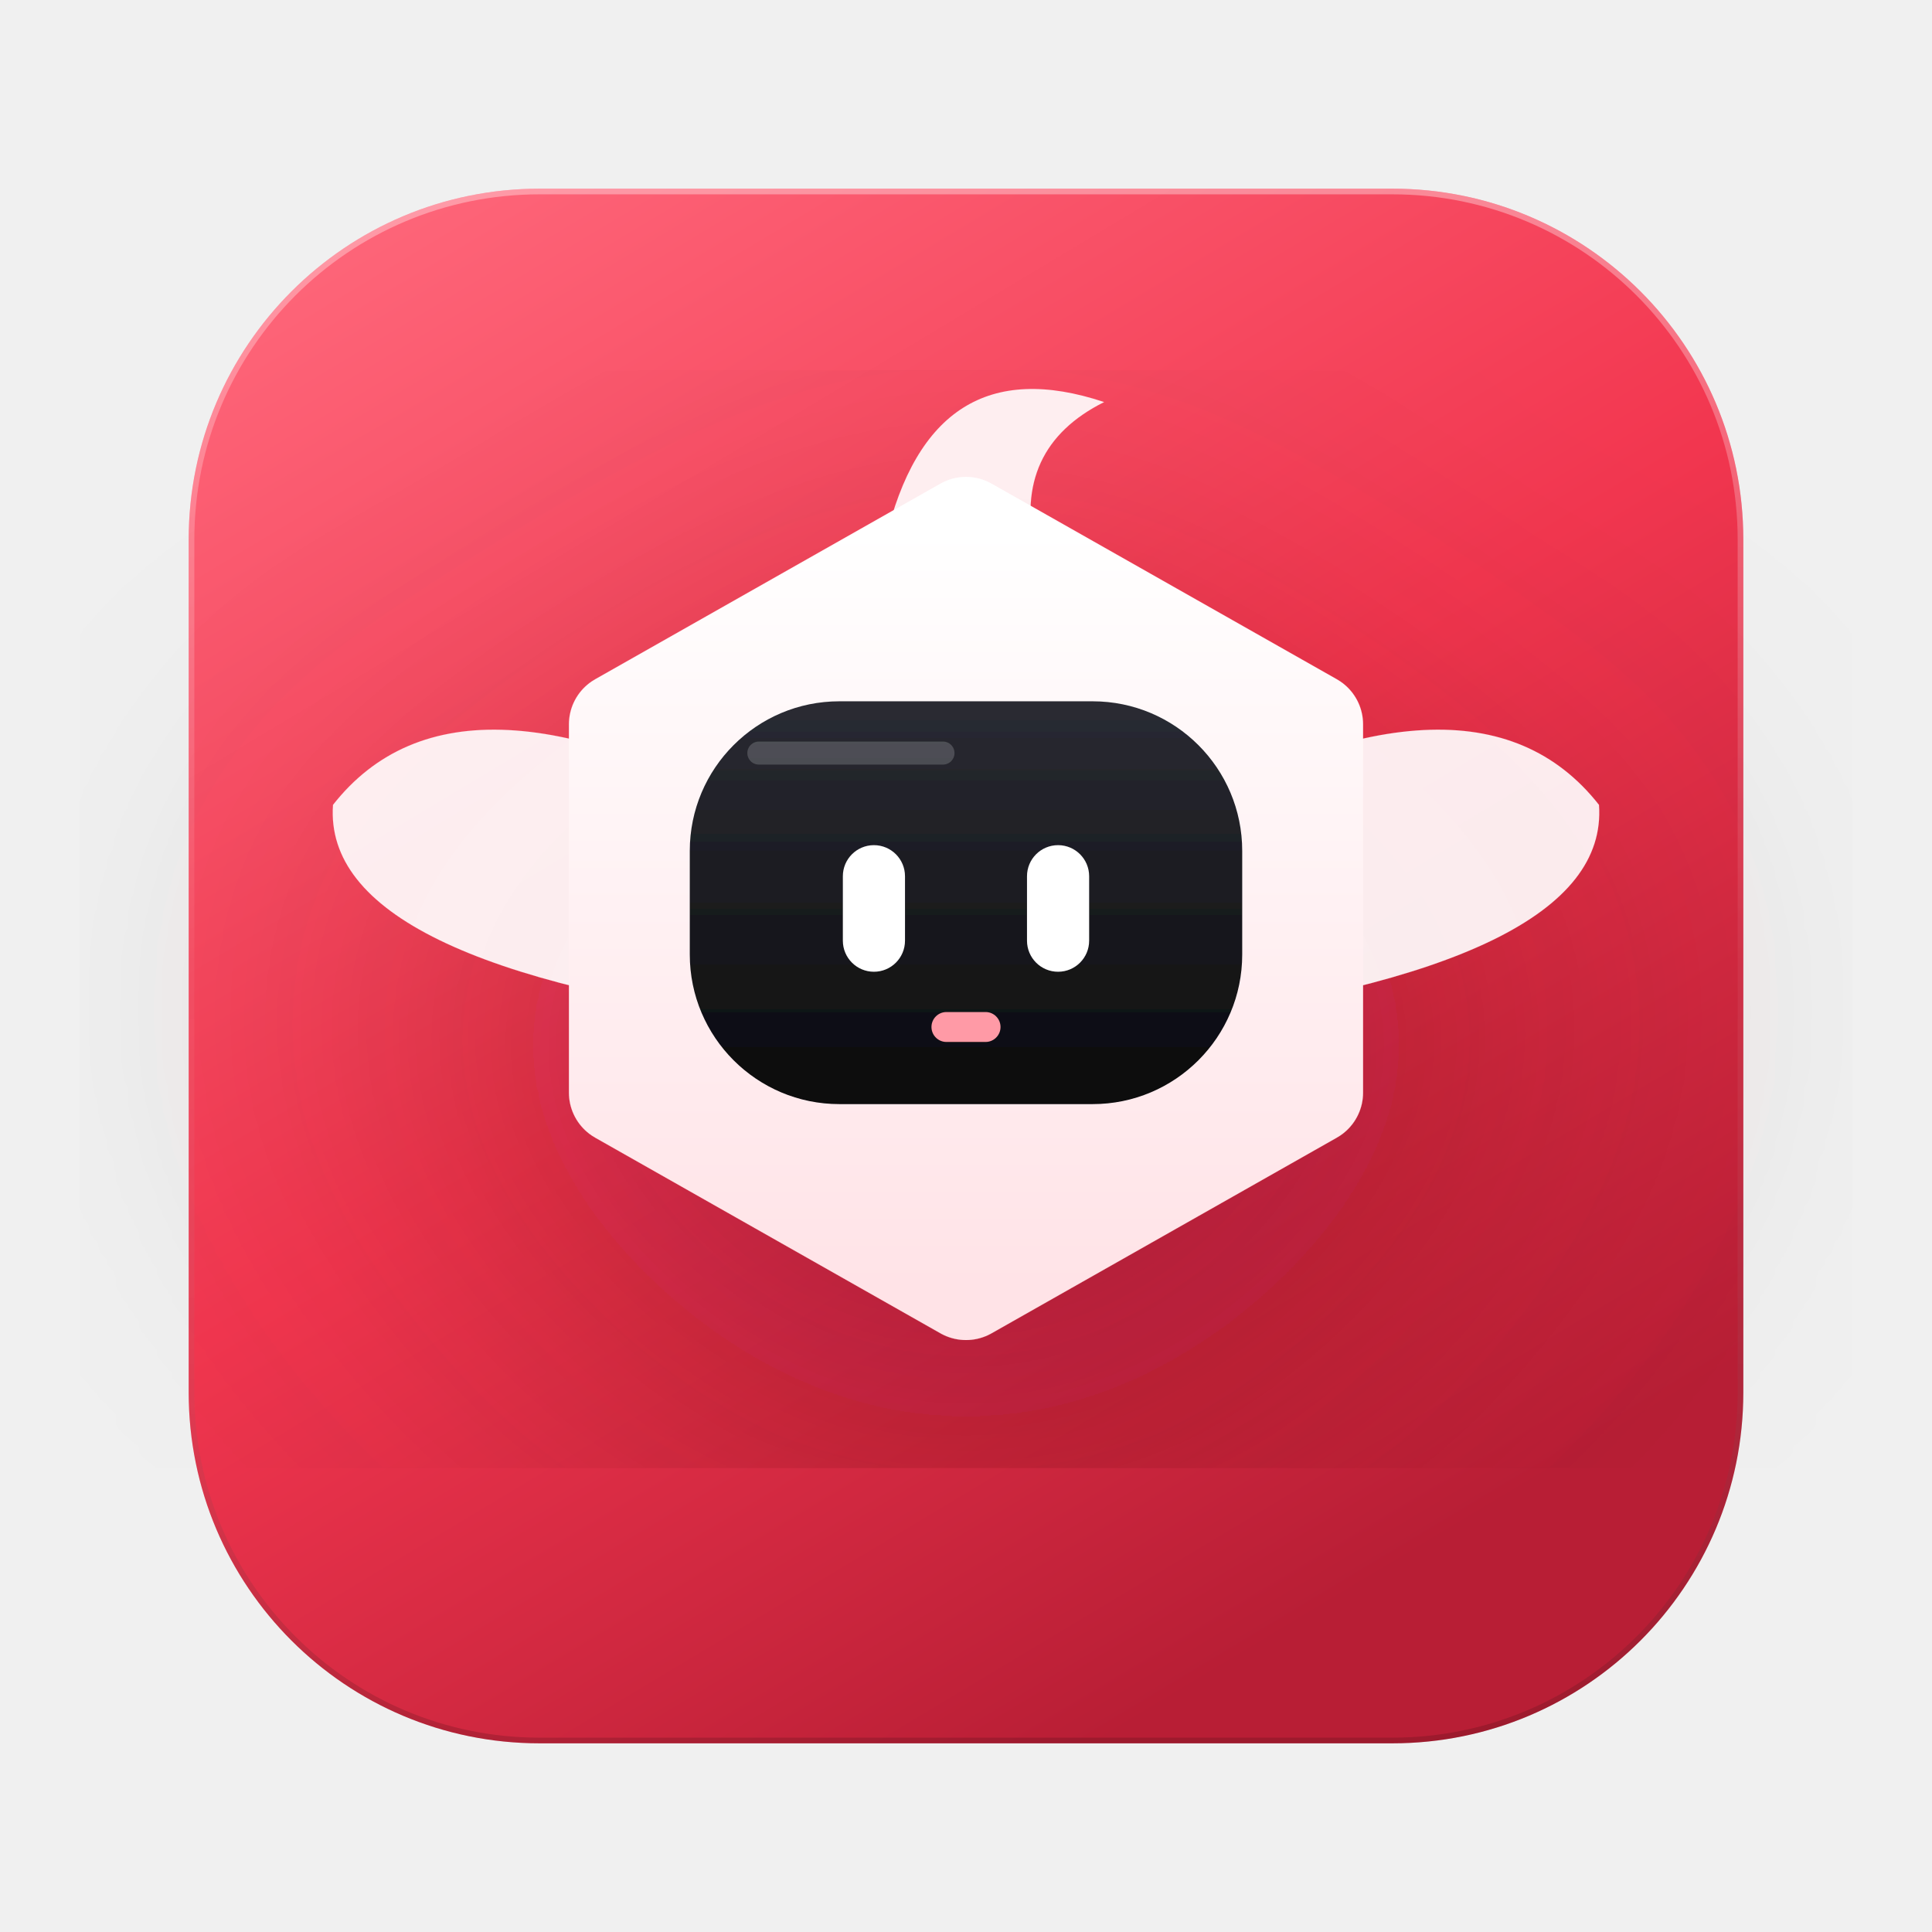
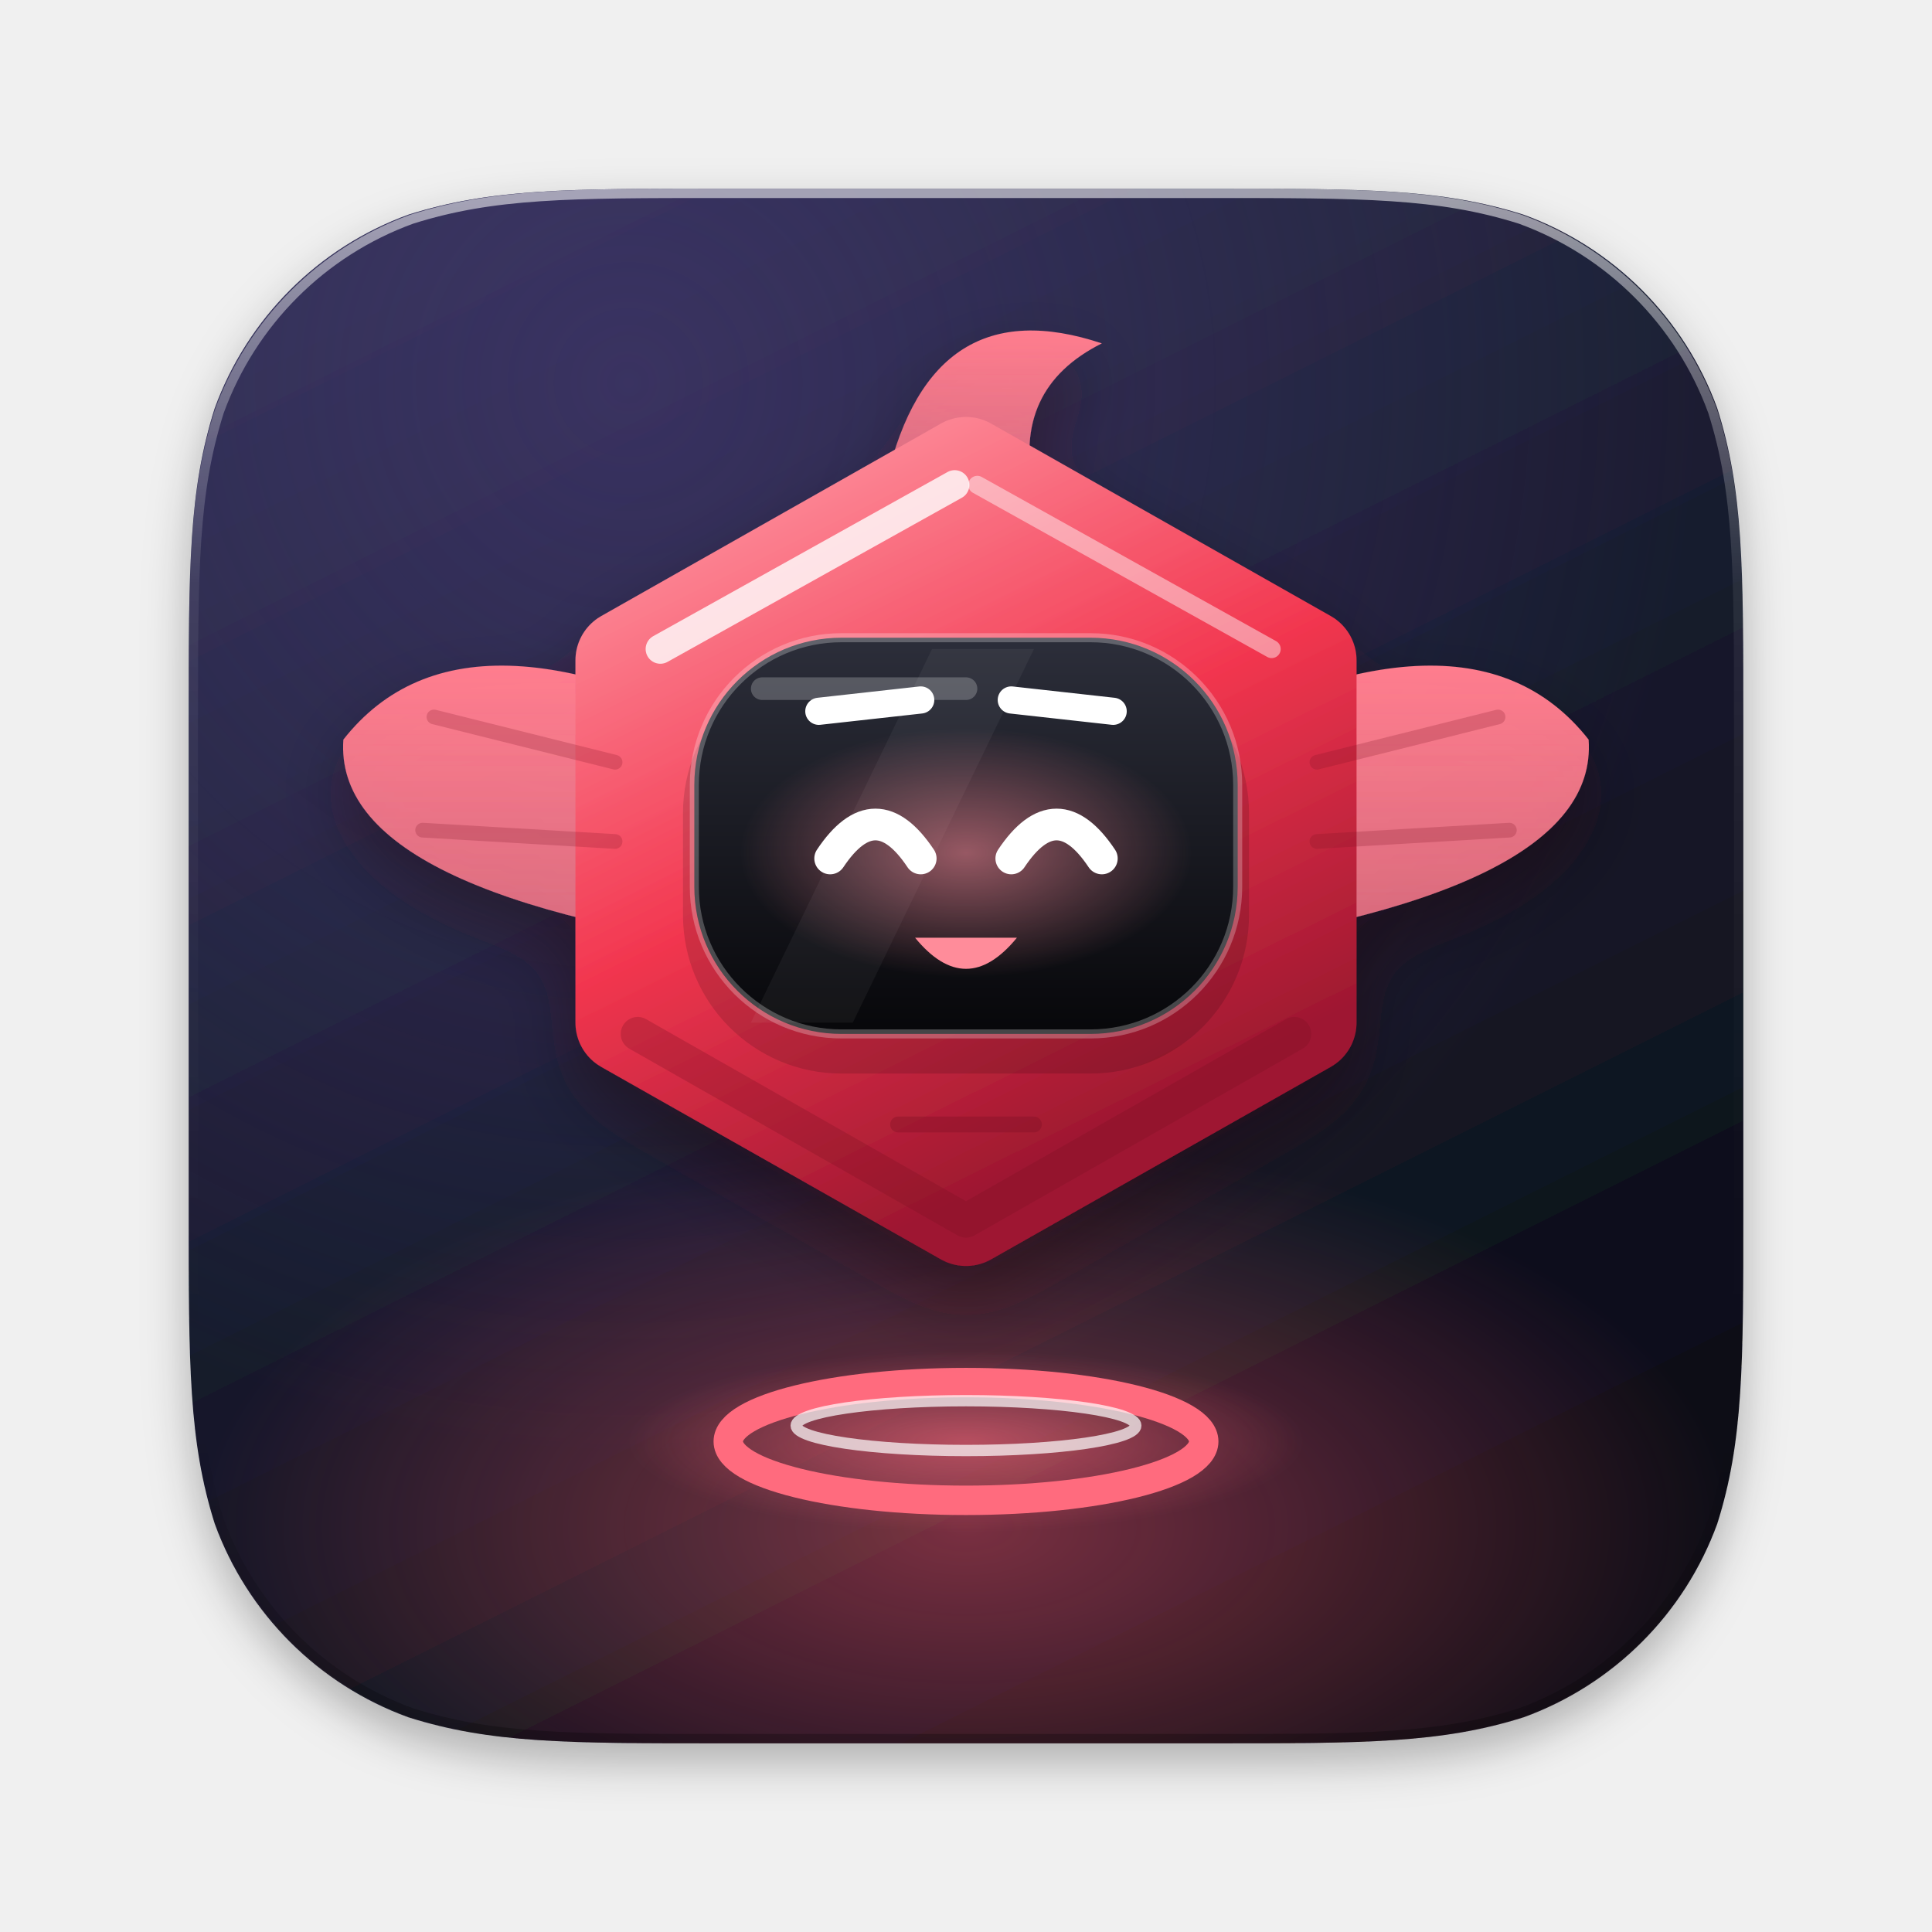
<svg xmlns="http://www.w3.org/2000/svg" width="1024" height="1024" viewBox="0 0 1024 1024">
  <defs>
-     <linearGradient id="t" x1="0" y1="0" x2=".6" y2="1">
-       <stop offset="0" stop-color="#FF6B7E" />
+     <linearGradient id="bg" x1="0.15" y1="0" x2="0.65" y2="1">
+       <stop offset="0" stop-color="#2B2F4A" />
+       <stop offset=".55" stop-color="#171A2C" />
+       <stop offset="1" stop-color="#0B0C16" />
+     </linearGradient>
+     <radialGradient id="spot" cx=".28" cy=".12" r=".7">
+       <stop offset="0" stop-color="#4A3A7A" stop-opacity=".55" />
+       <stop offset="1" stop-color="#4A3A7A" stop-opacity="0" />
+     </radialGradient>
+     <radialGradient id="pool" cx=".5" cy=".86" r=".5" gradientTransform="translate(0 .43) scale(1 .5)">
+       <stop offset="0" stop-color="#FF5A6E" stop-opacity=".45" />
+       <stop offset="1" stop-color="#FF5A6E" stop-opacity="0" />
+     </radialGradient>
+     <linearGradient id="rim" x1="0" y1="0" x2="0" y2="1">
+       <stop offset="0" stop-color="#FFFFFF" stop-opacity=".55" />
+       <stop offset=".25" stop-color="#FFFFFF" stop-opacity=".08" />
+       <stop offset=".8" stop-color="#000000" stop-opacity="0" />
+       <stop offset="1" stop-color="#000000" stop-opacity=".25" />
+     </linearGradient>
+     <linearGradient id="shell" x1="0" y1="0" x2=".45" y2="1">
+       <stop offset="0" stop-color="#FF9AA6" />
      <stop offset=".55" stop-color="#F2364F" />
-       <stop offset="1" stop-color="#B81E35" />
+       <stop offset="1" stop-color="#9E1830" />
    </linearGradient>
-     <linearGradient id="rim" x1="0" y1="0" x2="0" y2="1">
-       <stop offset="0" stop-color="#FFFFFF" stop-opacity="0.35" />
-       <stop offset="0.5" stop-color="#FFFFFF" stop-opacity="0.05" />
-       <stop offset="1" stop-color="#000000" stop-opacity="0.15" />
-     </linearGradient>
-     <linearGradient id="shell" x1="0" y1="0" x2="0" y2="1">
-       <stop offset="0" stop-color="#FFFFFF" />
-       <stop offset="1" stop-color="#FFE3E7" />
+     <linearGradient id="fin" x1="0" y1="0" x2="0" y2="1">
+       <stop offset="0" stop-color="#FF7D8E" stop-opacity="1" />
+       <stop offset="1" stop-color="#FF7D8E" stop-opacity=".78" />
    </linearGradient>
    <linearGradient id="vis" x1="0" y1="0" x2="0" y2="1">
-       <stop offset="0" stop-color="#2A2B33" />
-       <stop offset="1" stop-color="#0A0A0C" />
+       <stop offset="0" stop-color="#2C2E3A" />
+       <stop offset="1" stop-color="#07070A" />
    </linearGradient>
-     <filter id="drop" x="-20%" y="-20%" width="140%" height="140%">
-       <feDropShadow dx="0" dy="14" stdDeviation="18" flood-color="#5A0614" flood-opacity="0.35" />
+     <radialGradient id="ringglow" cx=".5" cy=".5" r=".5">
+       <stop offset="0" stop-color="#FF6B7E" stop-opacity=".9" />
+       <stop offset="1" stop-color="#FF6B7E" stop-opacity="0" />
+     </radialGradient>
+     <radialGradient id="eyeglow" cx=".5" cy=".5" r=".5">
+       <stop offset="0" stop-color="#FF8C9A" stop-opacity=".55" />
+       <stop offset="1" stop-color="#FF8C9A" stop-opacity="0" />
+     </radialGradient>
+     <filter id="drop" x="-30%" y="-30%" width="160%" height="160%">
+       <feDropShadow dx="0" dy="3" stdDeviation="3.2" flood-color="#2A0010" flood-opacity=".38" />
    </filter>
+     <filter id="soft" x="-50%" y="-50%" width="200%" height="200%">
+       <feGaussianBlur stdDeviation="1.4" />
+     </filter>
+     <filter id="tileshadow" x="-10%" y="-10%" width="120%" height="125%">
+       <feDropShadow dx="0" dy="10" stdDeviation="12" flood-color="#000000" flood-opacity=".28" />
+     </filter>
+     <clipPath id="clip">
+       <path d="M381.78 100.00L642.22 100.00C723.36 100.00 763.93 100.00 807.60 113.81C855.28 131.16 892.84 168.72 910.19 216.40C924.00 260.07 924.00 300.64 924.00 381.78L924.00 642.22C924.00 723.36 924.00 763.93 910.19 807.60C892.84 855.28 855.28 892.84 807.60 910.19C763.93 924.00 723.36 924.00 642.22 924.00L381.78 924.00C300.64 924.00 260.07 924.00 216.40 910.19C168.72 892.84 131.16 855.28 113.81 807.60C100.00 763.93 100.00 723.36 100.00 642.22L100.00 381.78C100.00 300.64 100.00 260.07 113.81 216.40C131.16 168.72 168.72 131.16 216.40 113.81C260.07 100.00 300.64 100.00 381.78 100.00Z" />
+     </clipPath>
  </defs>
-   <rect x="100" y="100" width="824" height="824" rx="186" fill="url(#t)" />
-   <rect x="101.5" y="101.5" width="821" height="821" rx="184.5" fill="none" stroke="url(#rim)" stroke-width="3" />
-   <g transform="translate(512 512) scale(6.1) translate(-60 -58)" filter="url(#drop)">
-     <path d="M53 21Q57 4 72 9Q64 13 66 22Z" fill="#FFFFFF" opacity=".9" />
-     <path d="M44 46Q16 30 5 44Q4 58 44 63Z" fill="#FFFFFF" opacity=".9" />
-     <path d="M76 46Q104 30 115 44Q116 58 76 63Z" fill="#FFFFFF" opacity=".9" />
-     <path d="M60 20L90 37V69L60 86L30 69V37Z" fill="url(#shell)" stroke="url(#shell)" stroke-width="9" stroke-linejoin="round" />
+   <g filter="url(#tileshadow)">
+     <path d="M381.78 100.00L642.22 100.00C723.36 100.00 763.93 100.00 807.60 113.81C855.28 131.16 892.84 168.72 910.19 216.40C924.00 260.07 924.00 300.64 924.00 381.78L924.00 642.22C924.00 723.36 924.00 763.93 910.19 807.60C892.84 855.28 855.28 892.84 807.60 910.19C763.93 924.00 723.36 924.00 642.22 924.00L381.78 924.00C300.64 924.00 260.07 924.00 216.40 910.19C168.72 892.84 131.16 855.28 113.81 807.60C100.00 763.93 100.00 723.36 100.00 642.22L100.00 381.78C100.00 300.64 100.00 260.07 113.81 216.40C131.16 168.72 168.72 131.16 216.40 113.81C260.07 100.00 300.64 100.00 381.78 100.00Z" fill="url(#bg)" />
+   </g>
+   <g clip-path="url(#clip)">
+     <rect x="100" y="100" width="824" height="824" fill="url(#spot)" />
+     <rect x="100" y="100" width="824" height="824" fill="url(#pool)" />
+   </g>
+   <path d="M381.78 100.00L642.22 100.00C723.36 100.00 763.93 100.00 807.60 113.81C855.28 131.16 892.84 168.72 910.19 216.40C924.00 260.07 924.00 300.64 924.00 381.78L924.00 642.22C924.00 723.36 924.00 763.93 910.19 807.60C892.84 855.28 855.28 892.84 807.60 910.19C763.93 924.00 723.36 924.00 642.22 924.00L381.78 924.00C300.64 924.00 260.07 924.00 216.40 910.19C168.72 892.84 131.16 855.28 113.81 807.60C100.00 763.93 100.00 723.36 100.00 642.22L100.00 381.78C100.00 300.64 100.00 260.07 113.81 216.40C131.16 168.72 168.72 131.16 216.40 113.81C260.07 100.00 300.64 100.00 381.78 100.00Z" fill="none" stroke="url(#rim)" stroke-width="5" transform="translate(512 512) scale(.994) translate(-512 -512)" />
+   <g transform="translate(512 488) scale(6.0) translate(-60 -60)">
+     <ellipse cx="60" cy="106" rx="30" ry="8" fill="url(#ringglow)" opacity=".6" />
+     <ellipse cx="60" cy="106" rx="21" ry="5.2" fill="none" stroke="#FF6B7E" stroke-width="2.6" />
+     <ellipse cx="60" cy="104.6" rx="15" ry="2.2" fill="none" stroke="#FFFFFF" stroke-width="1" opacity=".7" />
+     <g filter="url(#drop)">
+       <path d="M53 21Q57 4 72 9Q64 13 66 22Z" fill="url(#fin)" />
+       <path d="M44 46Q16 30 5 44Q4 58 44 63Z" fill="url(#fin)" />
+       <path d="M76 46Q104 30 115 44Q116 58 76 63Z" fill="url(#fin)" />
+       <path d="M60 20L90 37V69L60 86L30 69V37Z" fill="url(#shell)" stroke="url(#shell)" stroke-width="9" stroke-linejoin="round" />
+     </g>
+     <path d="M29 46L13 42M29 53L12 52" stroke="#7A0F22" stroke-width="1.3" stroke-linecap="round" opacity=".22" />
+     <path d="M91 46L107 42M91 53L108 52" stroke="#7A0F22" stroke-width="1.3" stroke-linecap="round" opacity=".22" />
+     <path d="M33 36L59 21.5" stroke="#FFFFFF" stroke-width="2.6" stroke-linecap="round" opacity=".8" />
+     <path d="M61 21.5L87 36" stroke="#FFFFFF" stroke-width="1.6" stroke-linecap="round" opacity=".45" />
+     <path d="M31 70L60 86.5L89 70" fill="none" stroke="#7A0F22" stroke-width="3" stroke-linecap="round" stroke-linejoin="round" opacity=".28" />
+     <rect x="35" y="36.5" width="50" height="37" rx="14" fill="#000" opacity=".14" />
    <rect x="36" y="35" width="48" height="35" rx="13" fill="url(#vis)" />
-     <path d="M42 39.5H58" stroke="#FFFFFF" stroke-width="2" stroke-linecap="round" opacity=".18" />
-     <rect x="49.3" y="47.5" width="5.4" height="11" rx="2.7" fill="#FFFFFF" />
-     <rect x="65.3" y="47.5" width="5.4" height="11" rx="2.7" fill="#FFFFFF" />
-     <rect x="57" y="62" width="6" height="2.6" rx="1.3" fill="#FF9AA6" />
+     <path d="M41 69L57 36H66L50 69Z" fill="#FFFFFF" opacity=".05" />
+     <path d="M42 39.5H60" stroke="#FFFFFF" stroke-width="2" stroke-linecap="round" opacity=".22" />
+     <rect x="36" y="35" width="48" height="35" rx="13" fill="none" stroke="#FFFFFF" stroke-width=".8" opacity=".25" />
+     <ellipse cx="60" cy="54" rx="20" ry="11" fill="url(#eyeglow)" />
+     <path d="M47 41.5L56 40.5M64 40.5L73 41.5" stroke="#FFFFFF" stroke-width="2.4" stroke-linecap="round" />
+     <path d="M48 54.5q4 -6 8 0M64 54.5q4 -6 8 0" fill="none" stroke="#FFFFFF" stroke-width="2.8" stroke-linecap="round" />
+     <path d="M55.5 61.5q4.5 5.5 9 0z" fill="#FF8C9A" />
+     <path d="M54 78h12" stroke="#7A0F22" stroke-width="1.4" stroke-linecap="round" opacity=".35" />
  </g>
</svg>
